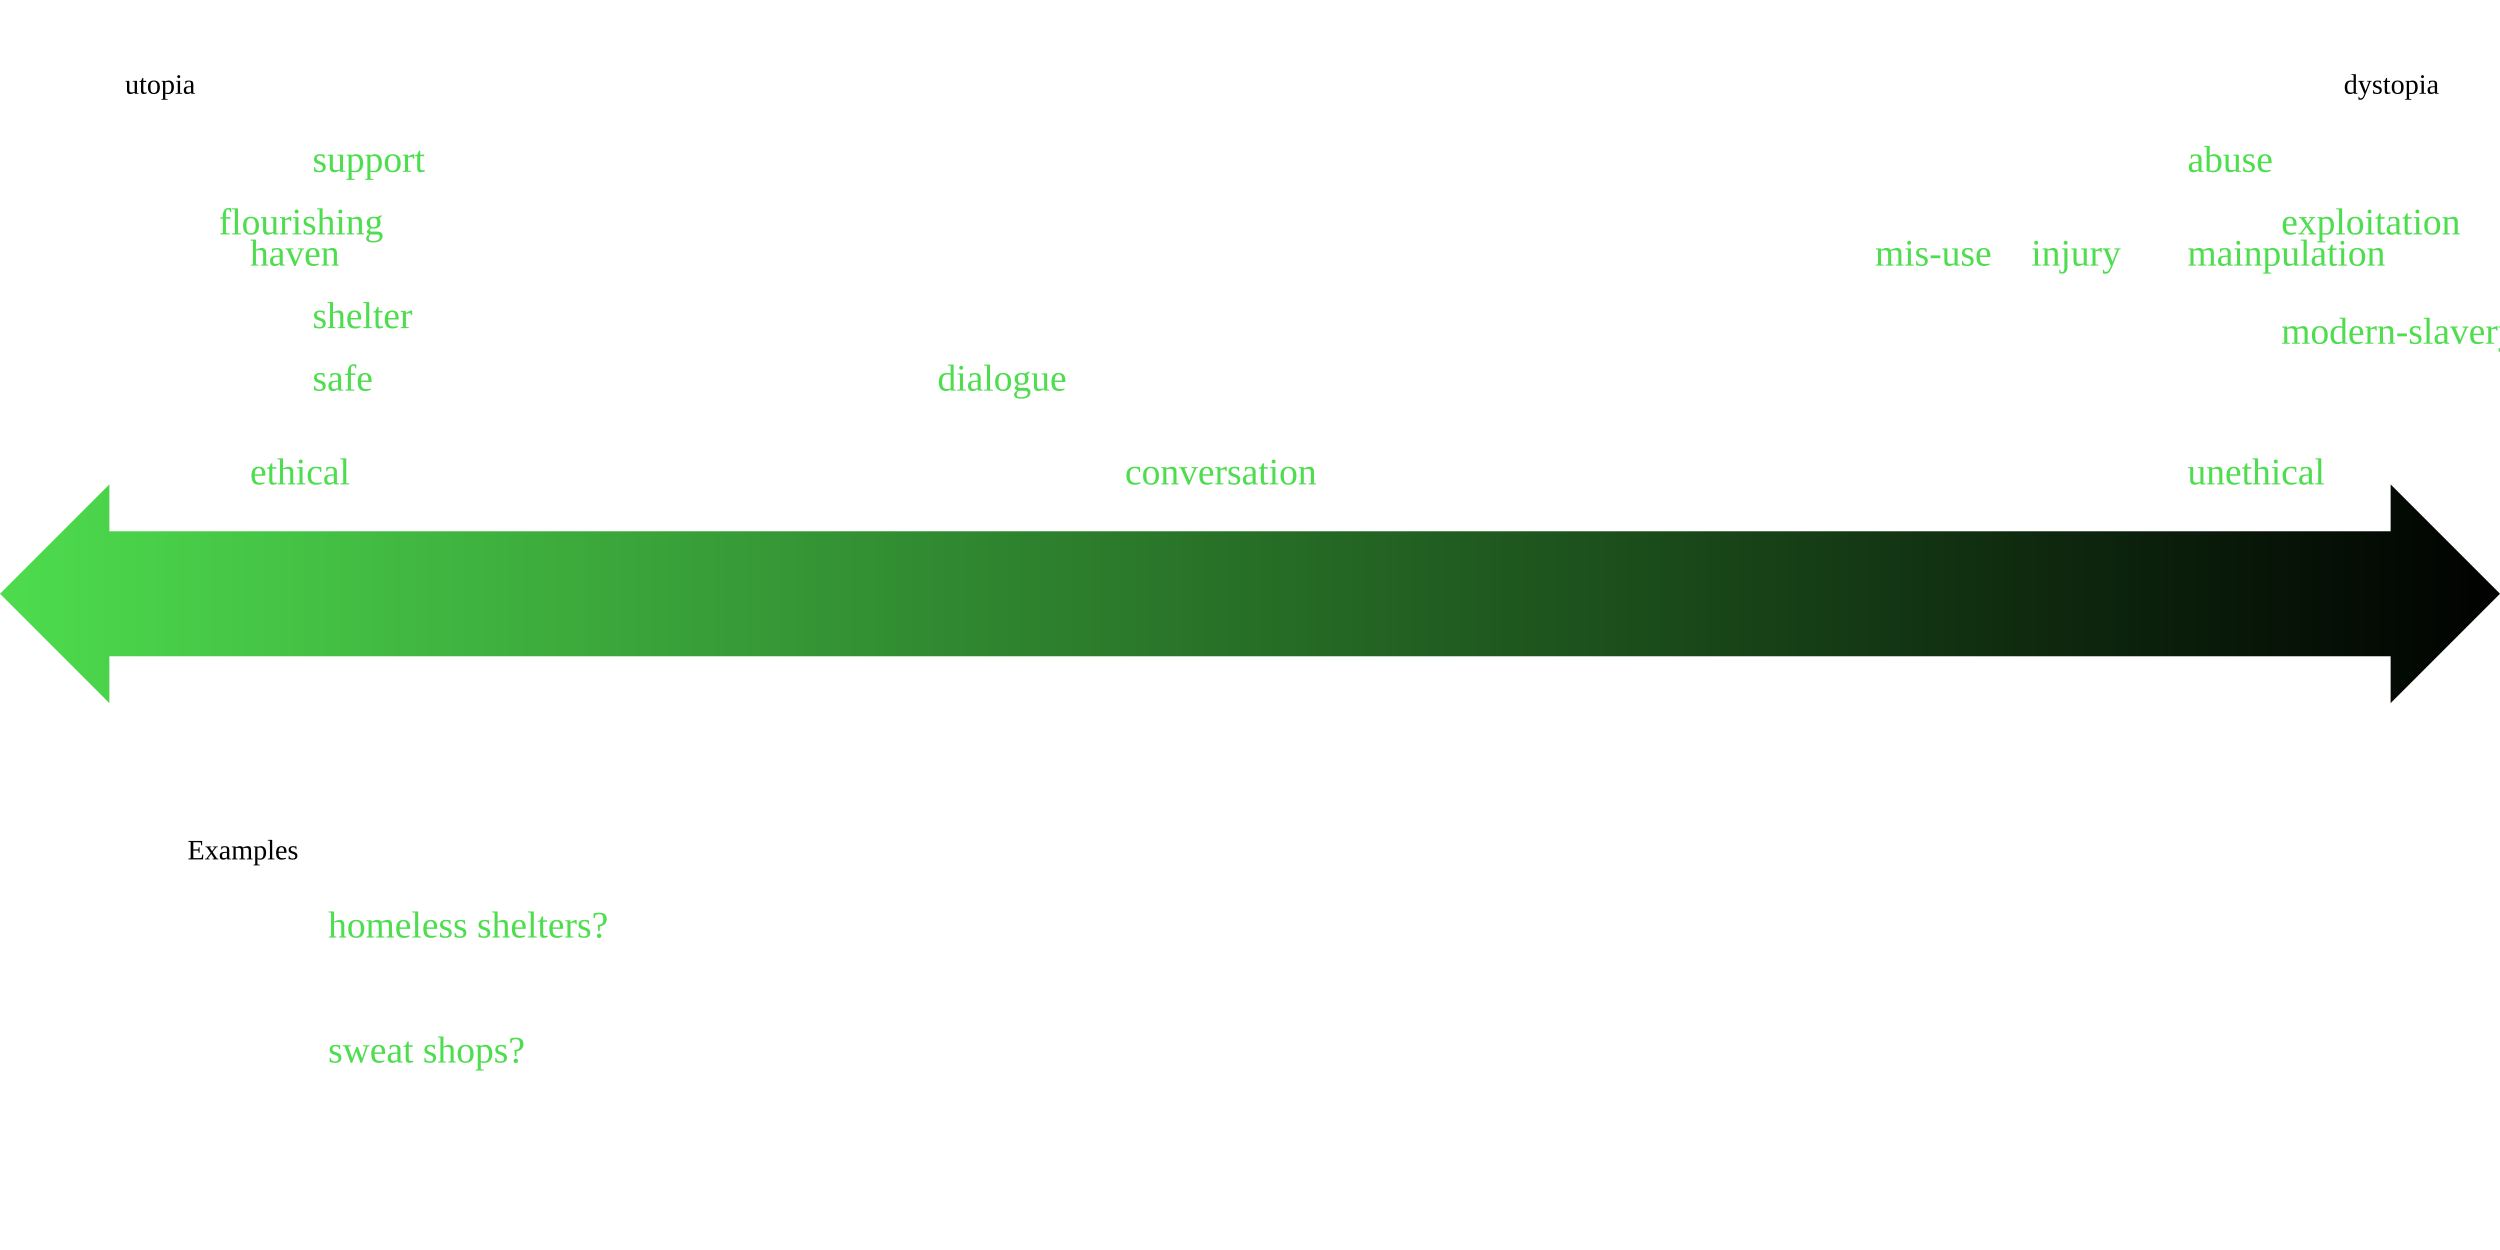
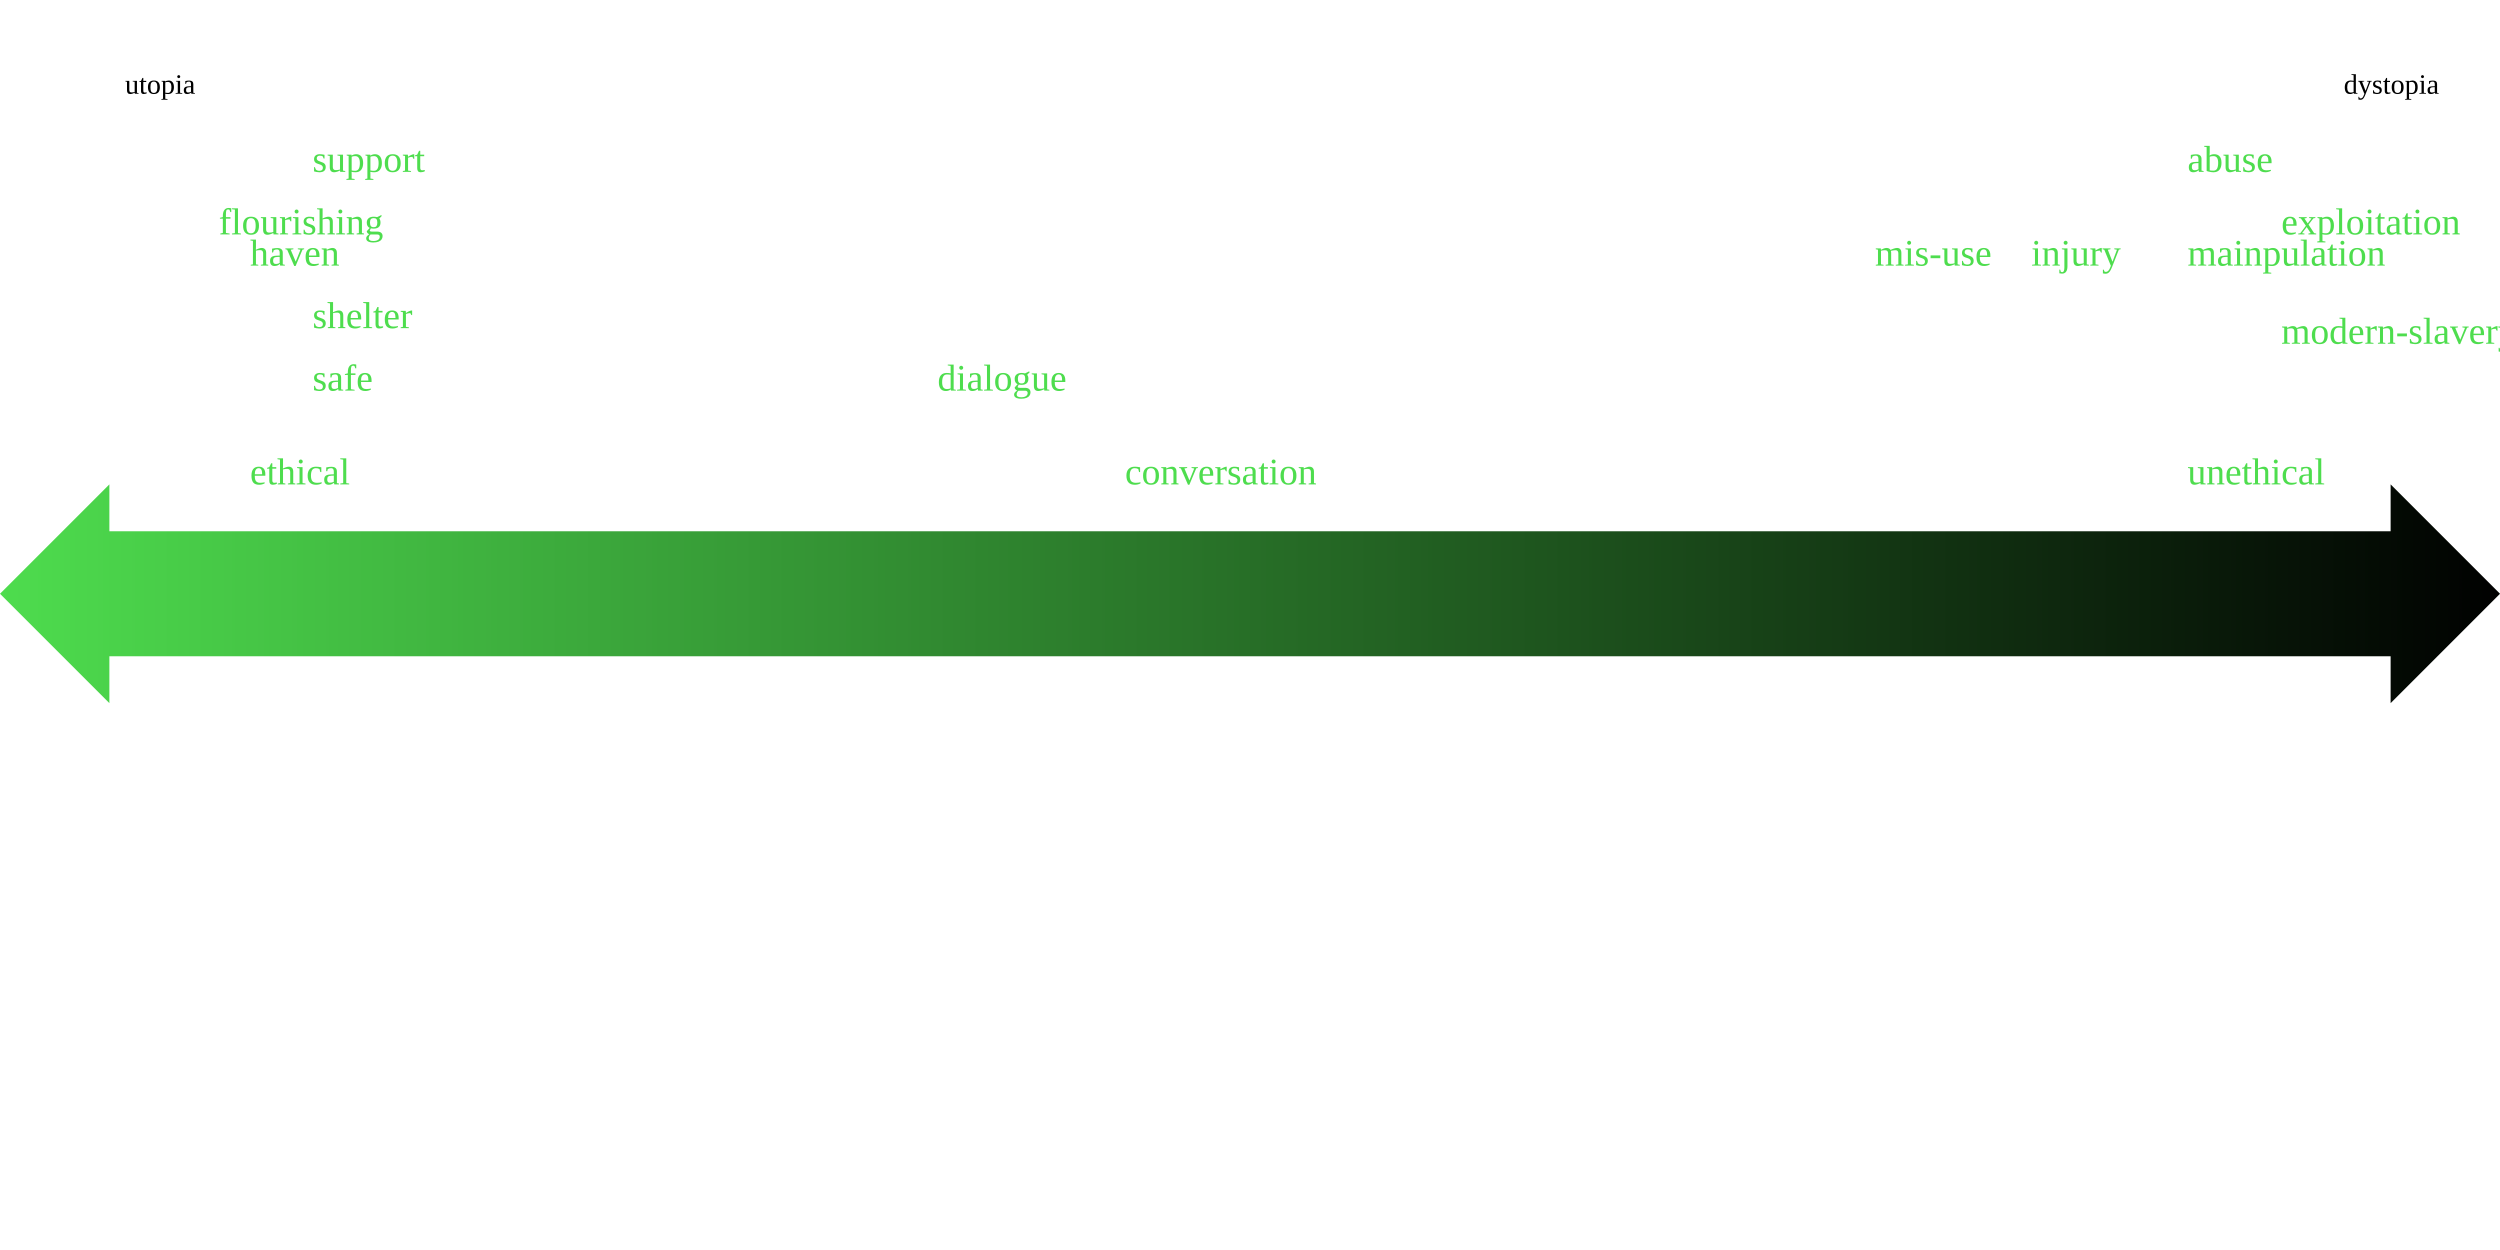
- <svg width="254mm" height="127mm" viewBox="0 0 800 400">
-   <defs>
+ <svg xmlns="http://www.w3.org/2000/svg" width="254mm" height="127mm" viewBox="0 0 800 400" id="svg3395" version="1.1">
+   <defs id="defs3397">
    <linearGradient id="vulnerability-gradient">
-       <stop offset="0" style="stop-color:rgb(78,221,78);stop-opacity:1;" />
-       <stop offset="1" style="stop-color:black;stop-opacity:1;" />
+       <stop offset="0" style="stop-color:rgb(78,221,78);stop-opacity:1;" id="stop3400" />
+       <stop offset="1" style="stop-color:black;stop-opacity:1;" id="stop3402" />
    </linearGradient>
  </defs>
-   <path style="fill:url('#vulnerability-gradient');fill-opacity:1.0" id="double-arrow" class="dpath" d="M 0 190 l 35 35 l 0 -15 l 730 0 l 0 15 l 35 -35 l -35 -35 l 0 15 l -730 0 l 0 -15 l -35 35 z" />\fragmentgroup{<text style="font-size:0.75em" x="40" y="30" class="dtext" id="utopia-text">
-     <tspan x="40" y="30">utopia</tspan>
+   <path style="fill:url('#vulnerability-gradient');fill-opacity:1.0" id="double-arrow" class="dpath" d="M 0 190 l 35 35 l 0 -15 l 730 0 l 0 15 l 35 -35 l -35 -35 l 0 15 l -730 0 l 0 -15 l -35 35 z" />
+   <text style="font-size:0.75em" x="40" y="30" class="dtext" id="utopia-text">
+     <tspan x="40" y="30" id="tspan3406">utopia</tspan>
  </text>
  <text style="font-size:0.75em" x="750" y="30" class="dtext" id="dystopia-text">
-     <tspan x="750" y="30">dystopia</tspan>
-   </text>}{1}
- \fragmentgroup{<text style="fill:rgb(78,221,78)" x="700" y="55" class="dtext" id="abuse-text">
-     <tspan x="700" y="55">abuse</tspan>
+     <tspan x="750" y="30" id="tspan3409">dystopia</tspan>
+   </text>
+   <text style="fill:rgb(78,221,78)" x="700" y="55" class="dtext" id="abuse-text">
+     <tspan x="700" y="55" id="tspan3412">abuse</tspan>
  </text>
  <text style="fill:rgb(78,221,78)" x="100" y="55" class="dtext" id="support-text">
-     <tspan x="100" y="55">support</tspan>
-   </text>}{2}
- \fragmentgroup{<text style="fill:rgb(78,221,78)" x="80" y="155" class="dtext" id="ethical-text">
-     <tspan x="80" y="155">ethical</tspan>
+     <tspan x="100" y="55" id="tspan3415">support</tspan>
+   </text>
+   <text style="fill:rgb(78,221,78)" x="80" y="155" class="dtext" id="ethical-text">
+     <tspan x="80" y="155" id="tspan3418">ethical</tspan>
  </text>
  <text style="fill:rgb(78,221,78)" x="700" y="155" class="dtext" id="unethical-text">
-     <tspan x="700" y="155">unethical</tspan>
-   </text>}{3}
- \fragmentgroup{<text style="fill:rgb(78,221,78)" x="730" y="75" class="dtext" id="exploitation-text">
-     <tspan x="730" y="75">exploitation</tspan>
+     <tspan x="700" y="155" id="tspan3421">unethical</tspan>
+   </text>
+   <text style="fill:rgb(78,221,78)" x="730" y="75" class="dtext" id="exploitation-text">
+     <tspan x="730" y="75" id="tspan3424">exploitation</tspan>
  </text>
  <text style="fill:rgb(78,221,78)" x="70" y="75" class="dtext" id="flourishing-text">
-     <tspan x="70" y="75">flourishing</tspan>
-   </text>}{4}
- \fragmentgroup{
- <text style="fill:rgb(78,221,78)" x="80" y="85" class="dtext" id="haven-text">
-     <tspan x="80" y="85">haven</tspan>
+     <tspan x="70" y="75" id="tspan3427">flourishing</tspan>
+   </text>
+   <text style="fill:rgb(78,221,78)" x="80" y="85" class="dtext" id="haven-text">
+     <tspan x="80" y="85" id="tspan3430">haven</tspan>
  </text>
  <text style="fill:rgb(78,221,78)" x="100" y="125" class="dtext" id="safe-text">
-     <tspan x="100" y="125">safe</tspan>
+     <tspan x="100" y="125" id="tspan3433">safe</tspan>
  </text>
  <text style="fill:rgb(78,221,78)" x="100" y="105" class="dtext" id="shelter-text">
-     <tspan x="100" y="105">shelter</tspan>
+     <tspan x="100" y="105" id="tspan3436">shelter</tspan>
  </text>
  <text style="fill:rgb(78,221,78)" x="300" y="125" class="dtext" id="dialogue-text">
-     <tspan x="300" y="125">dialogue</tspan>
+     <tspan x="300" y="125" id="tspan3439">dialogue</tspan>
  </text>
  <text style="fill:rgb(78,221,78)" x="360" y="155" class="dtext" id="conversation-text">
-     <tspan x="360" y="155">conversation</tspan>
+     <tspan x="360" y="155" id="tspan3442">conversation</tspan>
  </text>
  <text style="fill:rgb(78,221,78)" x="600" y="85" class="dtext" id="mis-use-text">
-     <tspan x="600" y="85">mis-use</tspan>
+     <tspan x="600" y="85" id="tspan3445">mis-use</tspan>
  </text>
  <text style="fill:rgb(78,221,78)" x="650" y="85" class="dtext" id="injury-text">
-     <tspan x="650" y="85">injury</tspan>
+     <tspan x="650" y="85" id="tspan3448">injury</tspan>
  </text>
  <text style="fill:rgb(78,221,78)" x="700" y="85" class="dtext" id="mainpulation-text">
-     <tspan x="700" y="85">mainpulation</tspan>
+     <tspan x="700" y="85" id="tspan3451">mainpulation</tspan>
  </text>
  <text style="fill:rgb(78,221,78)" x="730" y="110" class="dtext" id="slavery-text">
-     <tspan x="730" y="110">modern-slavery</tspan>
-   </text>}{5}
- \fragmentgroup{<text style="font-size:0.75em" x="60" y="275" class="dtext" id="examples-text">
-     <tspan x="60" y="275">Examples</tspan>
+     <tspan x="730" y="110" id="tspan3454">modern-slavery</tspan>
  </text>
-   <text style="fill:rgb(78,221,78)" x="105" y="300" class="dtext" id="homeless-text">
-     <tspan x="105" y="300">homeless shelters?</tspan>
-   </text>
-   <text style="fill:rgb(78,221,78)" x="105" y="340" class="dtext" id="homeless-text">
-     <tspan x="105" y="340">sweat shops?</tspan>
-   </text>}{6}
</svg>
